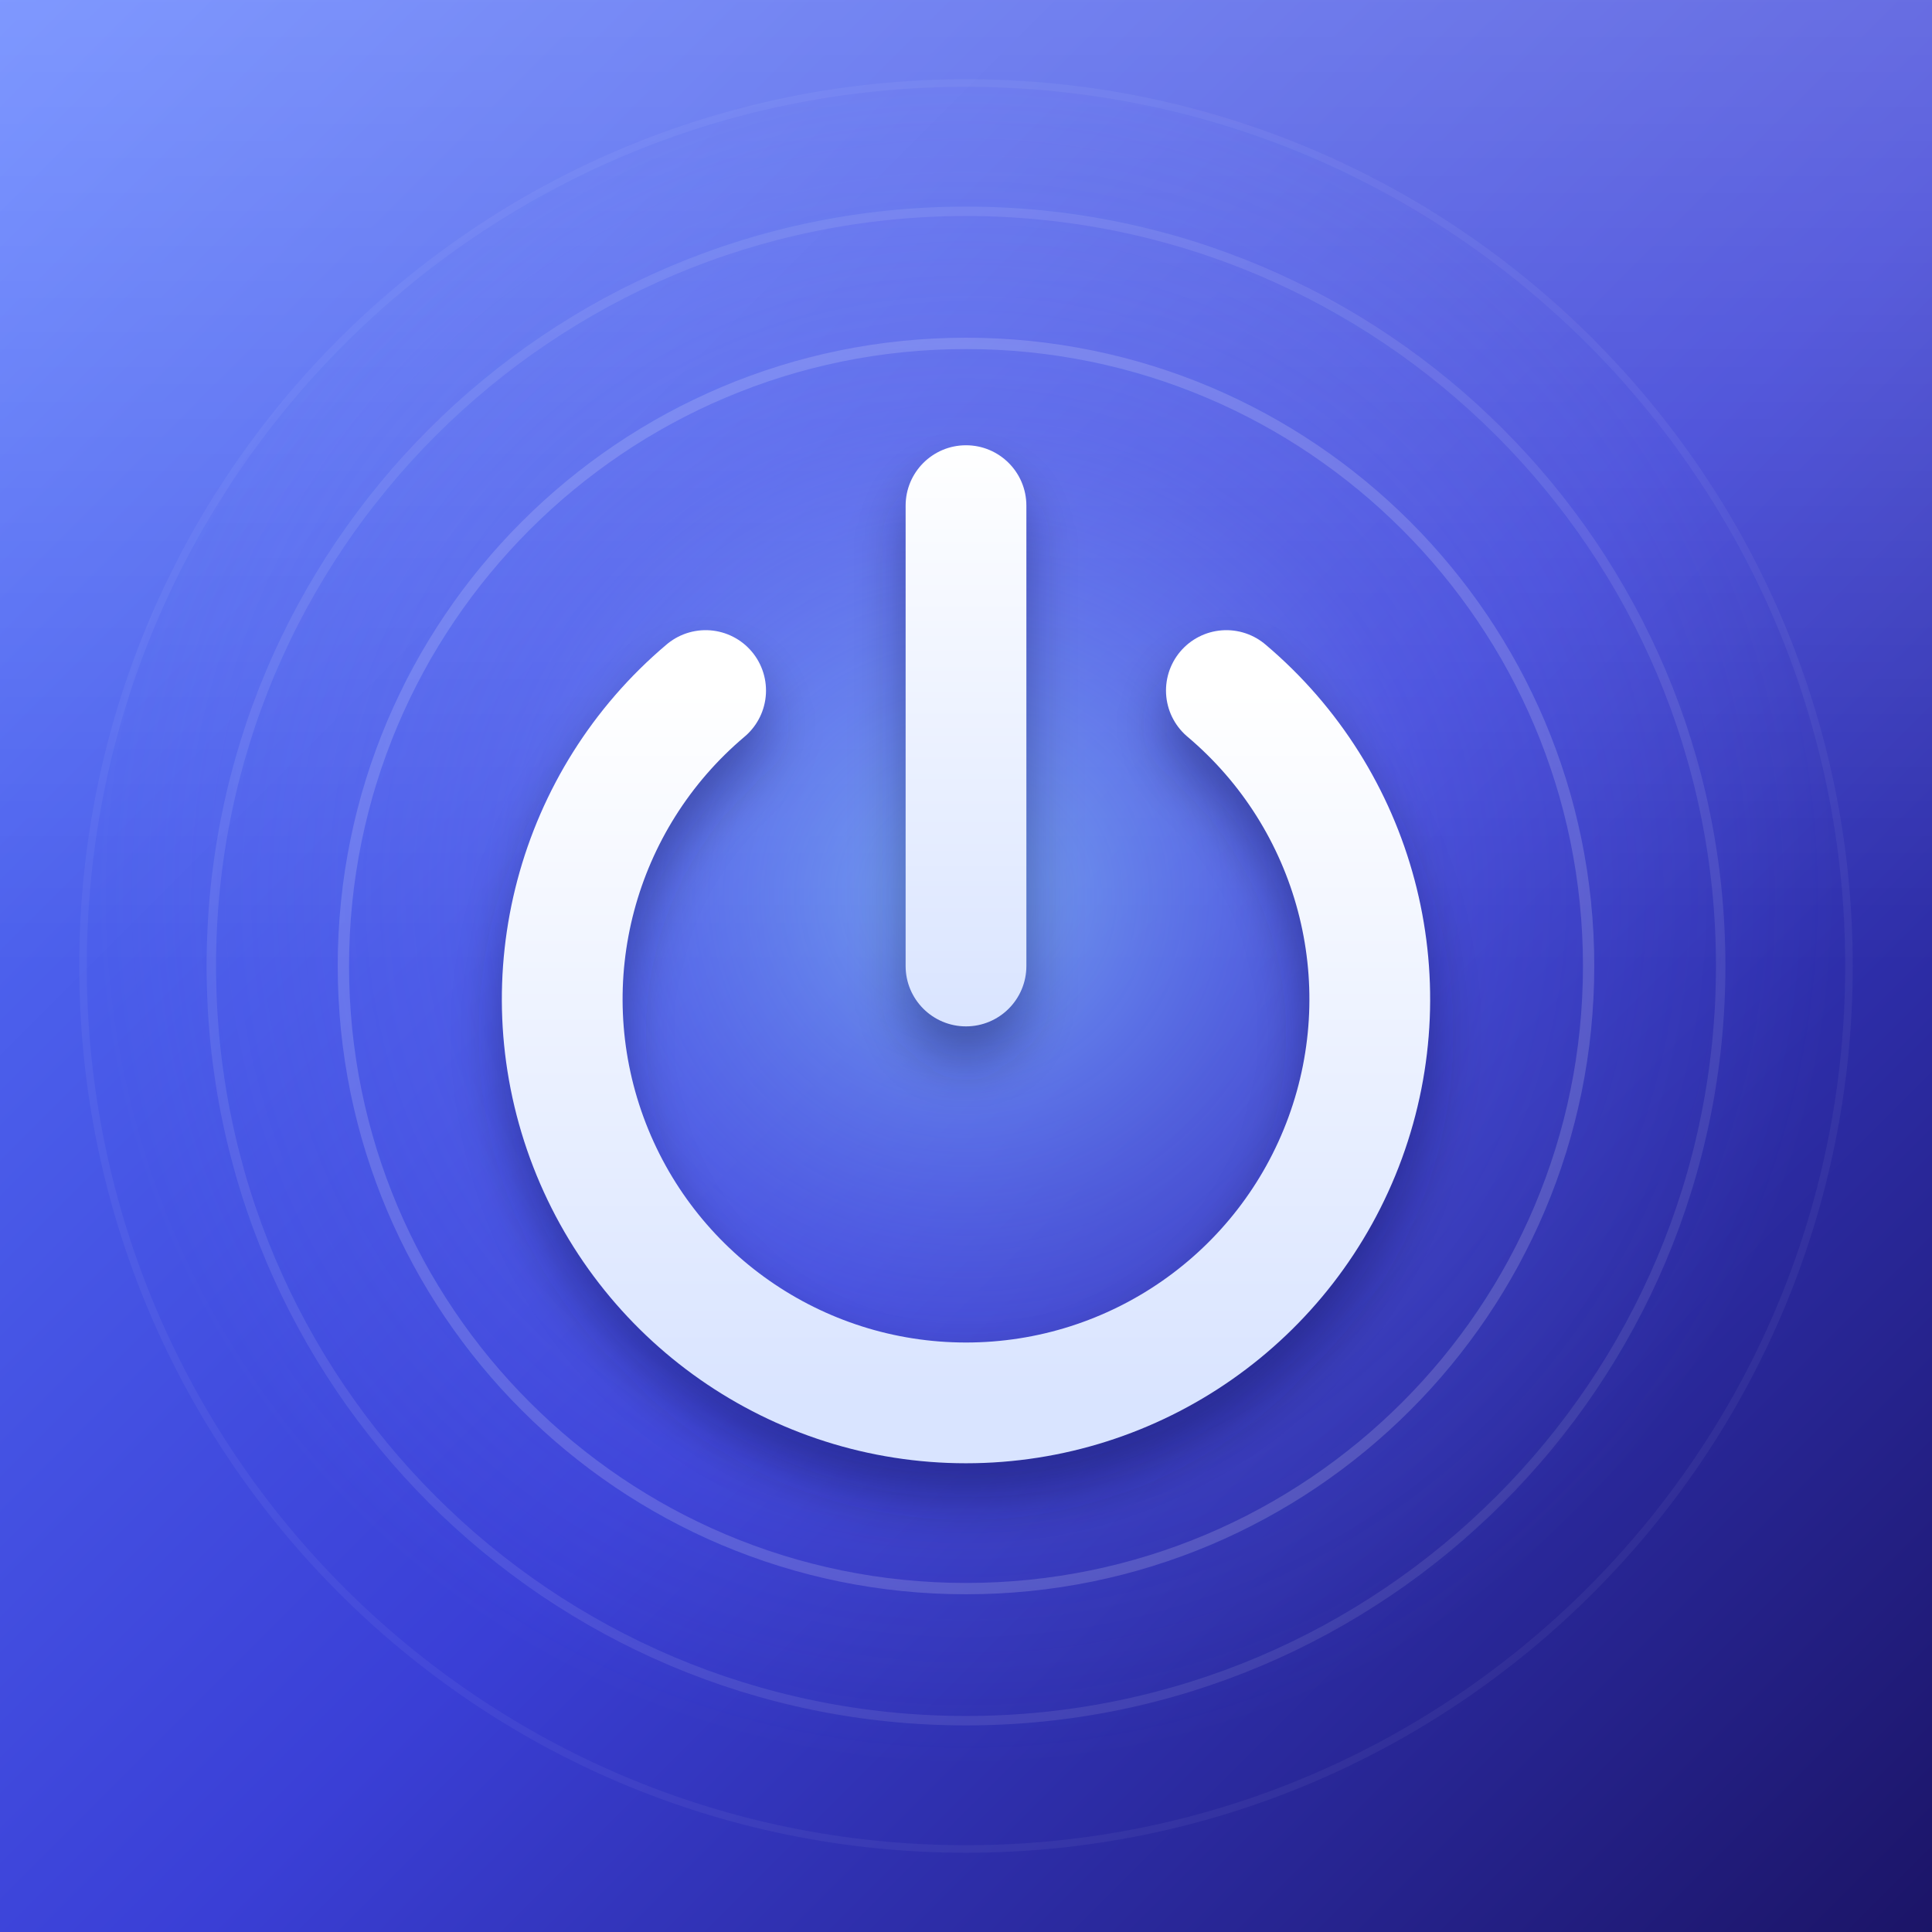
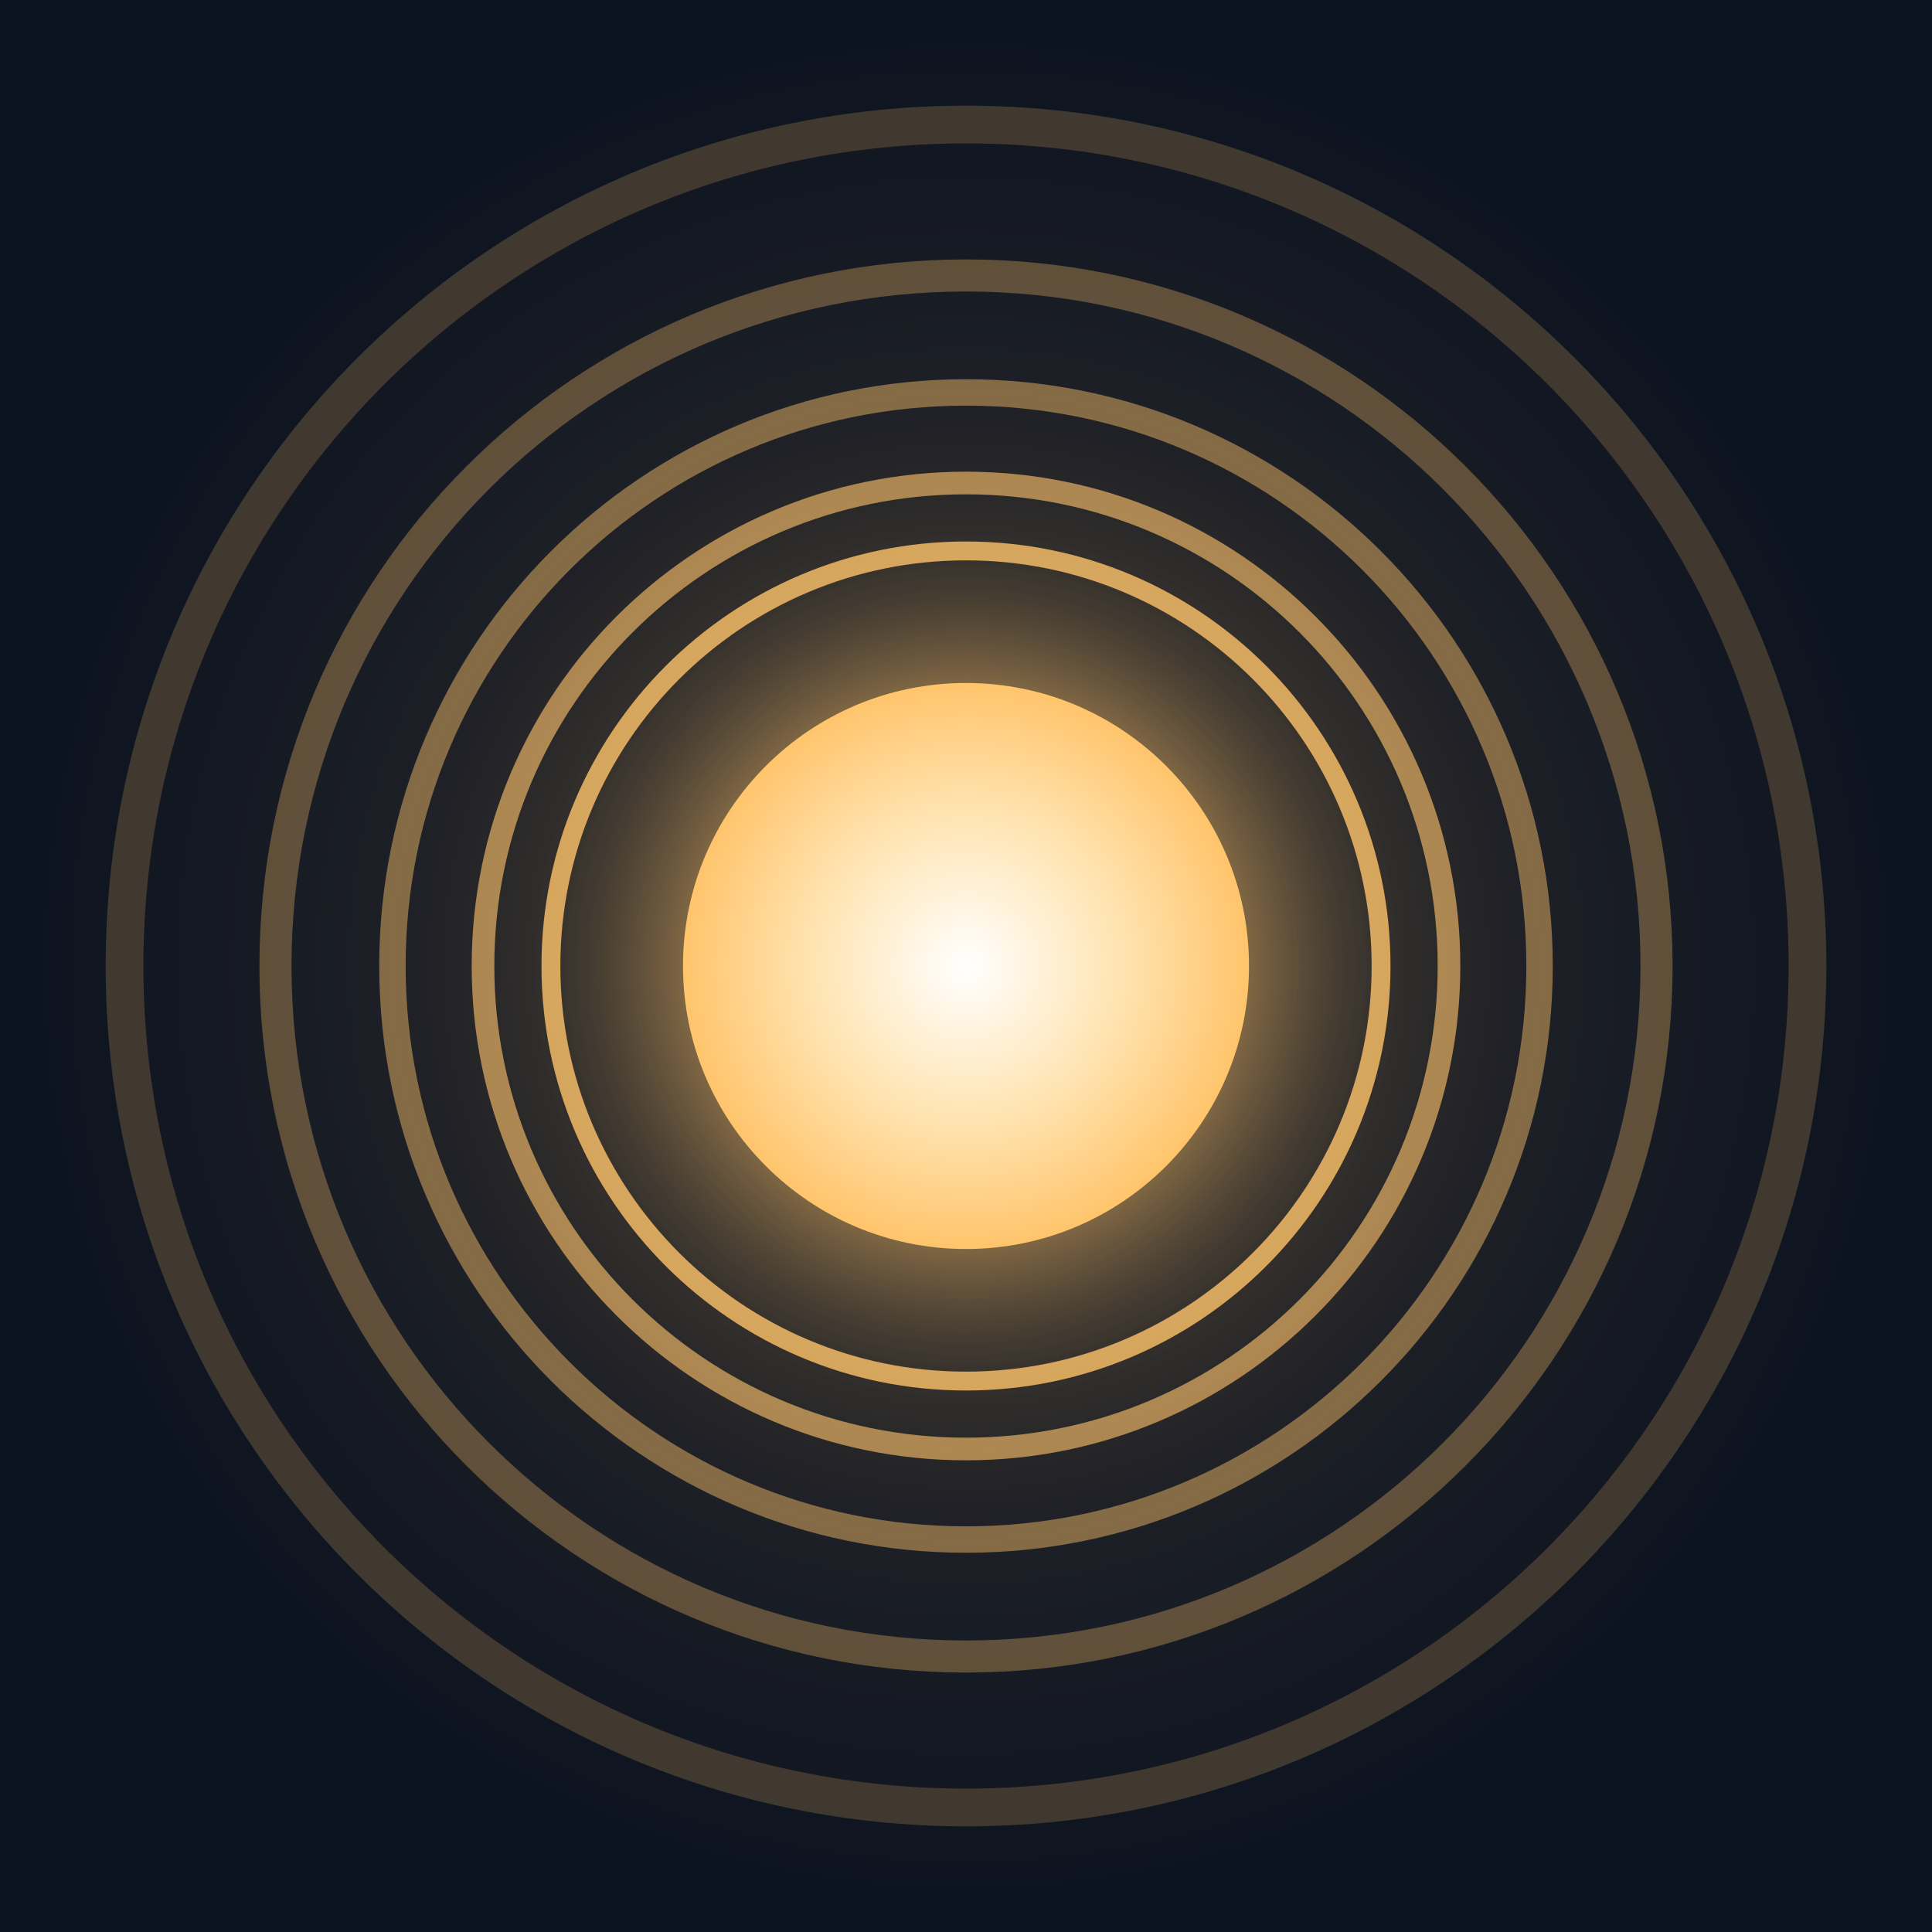
<svg xmlns="http://www.w3.org/2000/svg" viewBox="0 0 1024 1024" width="1024" height="1024">
  <defs>
-     <linearGradient id="bg" x1="0" y1="0" x2="1" y2="1">
-       <stop offset="0" stop-color="#5B7CFF" />
-       <stop offset="0.55" stop-color="#3A3FD6" />
-       <stop offset="1" stop-color="#1B1466" />
-     </linearGradient>
-     <radialGradient id="glow" cx="0.5" cy="0.46" r="0.5">
-       <stop offset="0" stop-color="#9FE8FF" stop-opacity="0.55" />
-       <stop offset="0.55" stop-color="#7C8CFF" stop-opacity="0.18" />
-       <stop offset="1" stop-color="#7C8CFF" stop-opacity="0" />
+     <radialGradient id="spill" cx="0.5" cy="0.5" r="0.5">
+       <stop offset="0" stop-color="#FFC46B" stop-opacity="0.34" />
+       <stop offset="0.6" stop-color="#FFC46B" stop-opacity="0.07" />
+       <stop offset="1" stop-color="#FFC46B" stop-opacity="0" />
    </radialGradient>
-     <linearGradient id="glyph" x1="0" y1="0" x2="0" y2="1">
+     <radialGradient id="lamp" cx="0.5" cy="0.5" r="0.5">
      <stop offset="0" stop-color="#FFFFFF" />
-       <stop offset="1" stop-color="#D9E4FF" />
-     </linearGradient>
-     <linearGradient id="sheen" x1="0" y1="0" x2="0" y2="1">
-       <stop offset="0" stop-color="#FFFFFF" stop-opacity="0.22" />
-       <stop offset="0.5" stop-color="#FFFFFF" stop-opacity="0" />
-     </linearGradient>
-     <filter id="soft" x="-20%" y="-20%" width="140%" height="140%">
-       <feGaussianBlur stdDeviation="14" />
+       <stop offset="0.55" stop-color="#FFE3B0" />
+       <stop offset="1" stop-color="#FFC46B" />
+     </radialGradient>
+     <filter id="halo" x="-60%" y="-60%" width="220%" height="220%">
+       <feGaussianBlur stdDeviation="46" />
    </filter>
  </defs>
-   <rect width="1024" height="1024" fill="url(#bg)" />
-   <rect width="1024" height="1024" fill="url(#sheen)" />
-   <circle cx="512" cy="512" r="470" fill="url(#glow)" />
-   <g fill="none" stroke="#FFFFFF">
-     <circle cx="512" cy="512" r="330" stroke-opacity="0.16" stroke-width="6" />
-     <circle cx="512" cy="512" r="400" stroke-opacity="0.09" stroke-width="5" />
-     <circle cx="512" cy="512" r="468" stroke-opacity="0.05" stroke-width="4" />
+   <rect width="1024" height="1024" fill="#0B1220" />
+   <circle cx="512" cy="512" r="512" fill="url(#spill)" />
+   <g fill="none" stroke="#FFC46B">
+     <circle cx="512" cy="512" r="446" stroke-opacity="0.20" stroke-width="20" />
+     <circle cx="512" cy="512" r="366" stroke-opacity="0.32" stroke-width="17" />
+     <circle cx="512" cy="512" r="304" stroke-opacity="0.46" stroke-width="14" />
+     <circle cx="512" cy="512" r="256" stroke-opacity="0.62" stroke-width="12" />
+     <circle cx="512" cy="512" r="220" stroke-opacity="0.80" stroke-width="10" />
  </g>
-   <g fill="none" stroke-linecap="round">
-     <g stroke="#0B0A3A" stroke-opacity="0.35" filter="url(#soft)" transform="translate(0 18)">
-       <path d="M 374 366 A 214 214 0 1 0 650 366" stroke-width="64" />
-       <path d="M 512 268 V 512" stroke-width="64" />
-     </g>
-     <path d="M 374 366 A 214 214 0 1 0 650 366" stroke="url(#glyph)" stroke-width="64" />
-     <rect x="480" y="236" width="64" height="308" rx="32" fill="url(#glyph)" stroke="none" />
-   </g>
+   <circle cx="512" cy="512" r="150" fill="#FFC46B" opacity="0.75" filter="url(#halo)" />
+   <circle cx="512" cy="512" r="150" fill="url(#lamp)" />
</svg>
